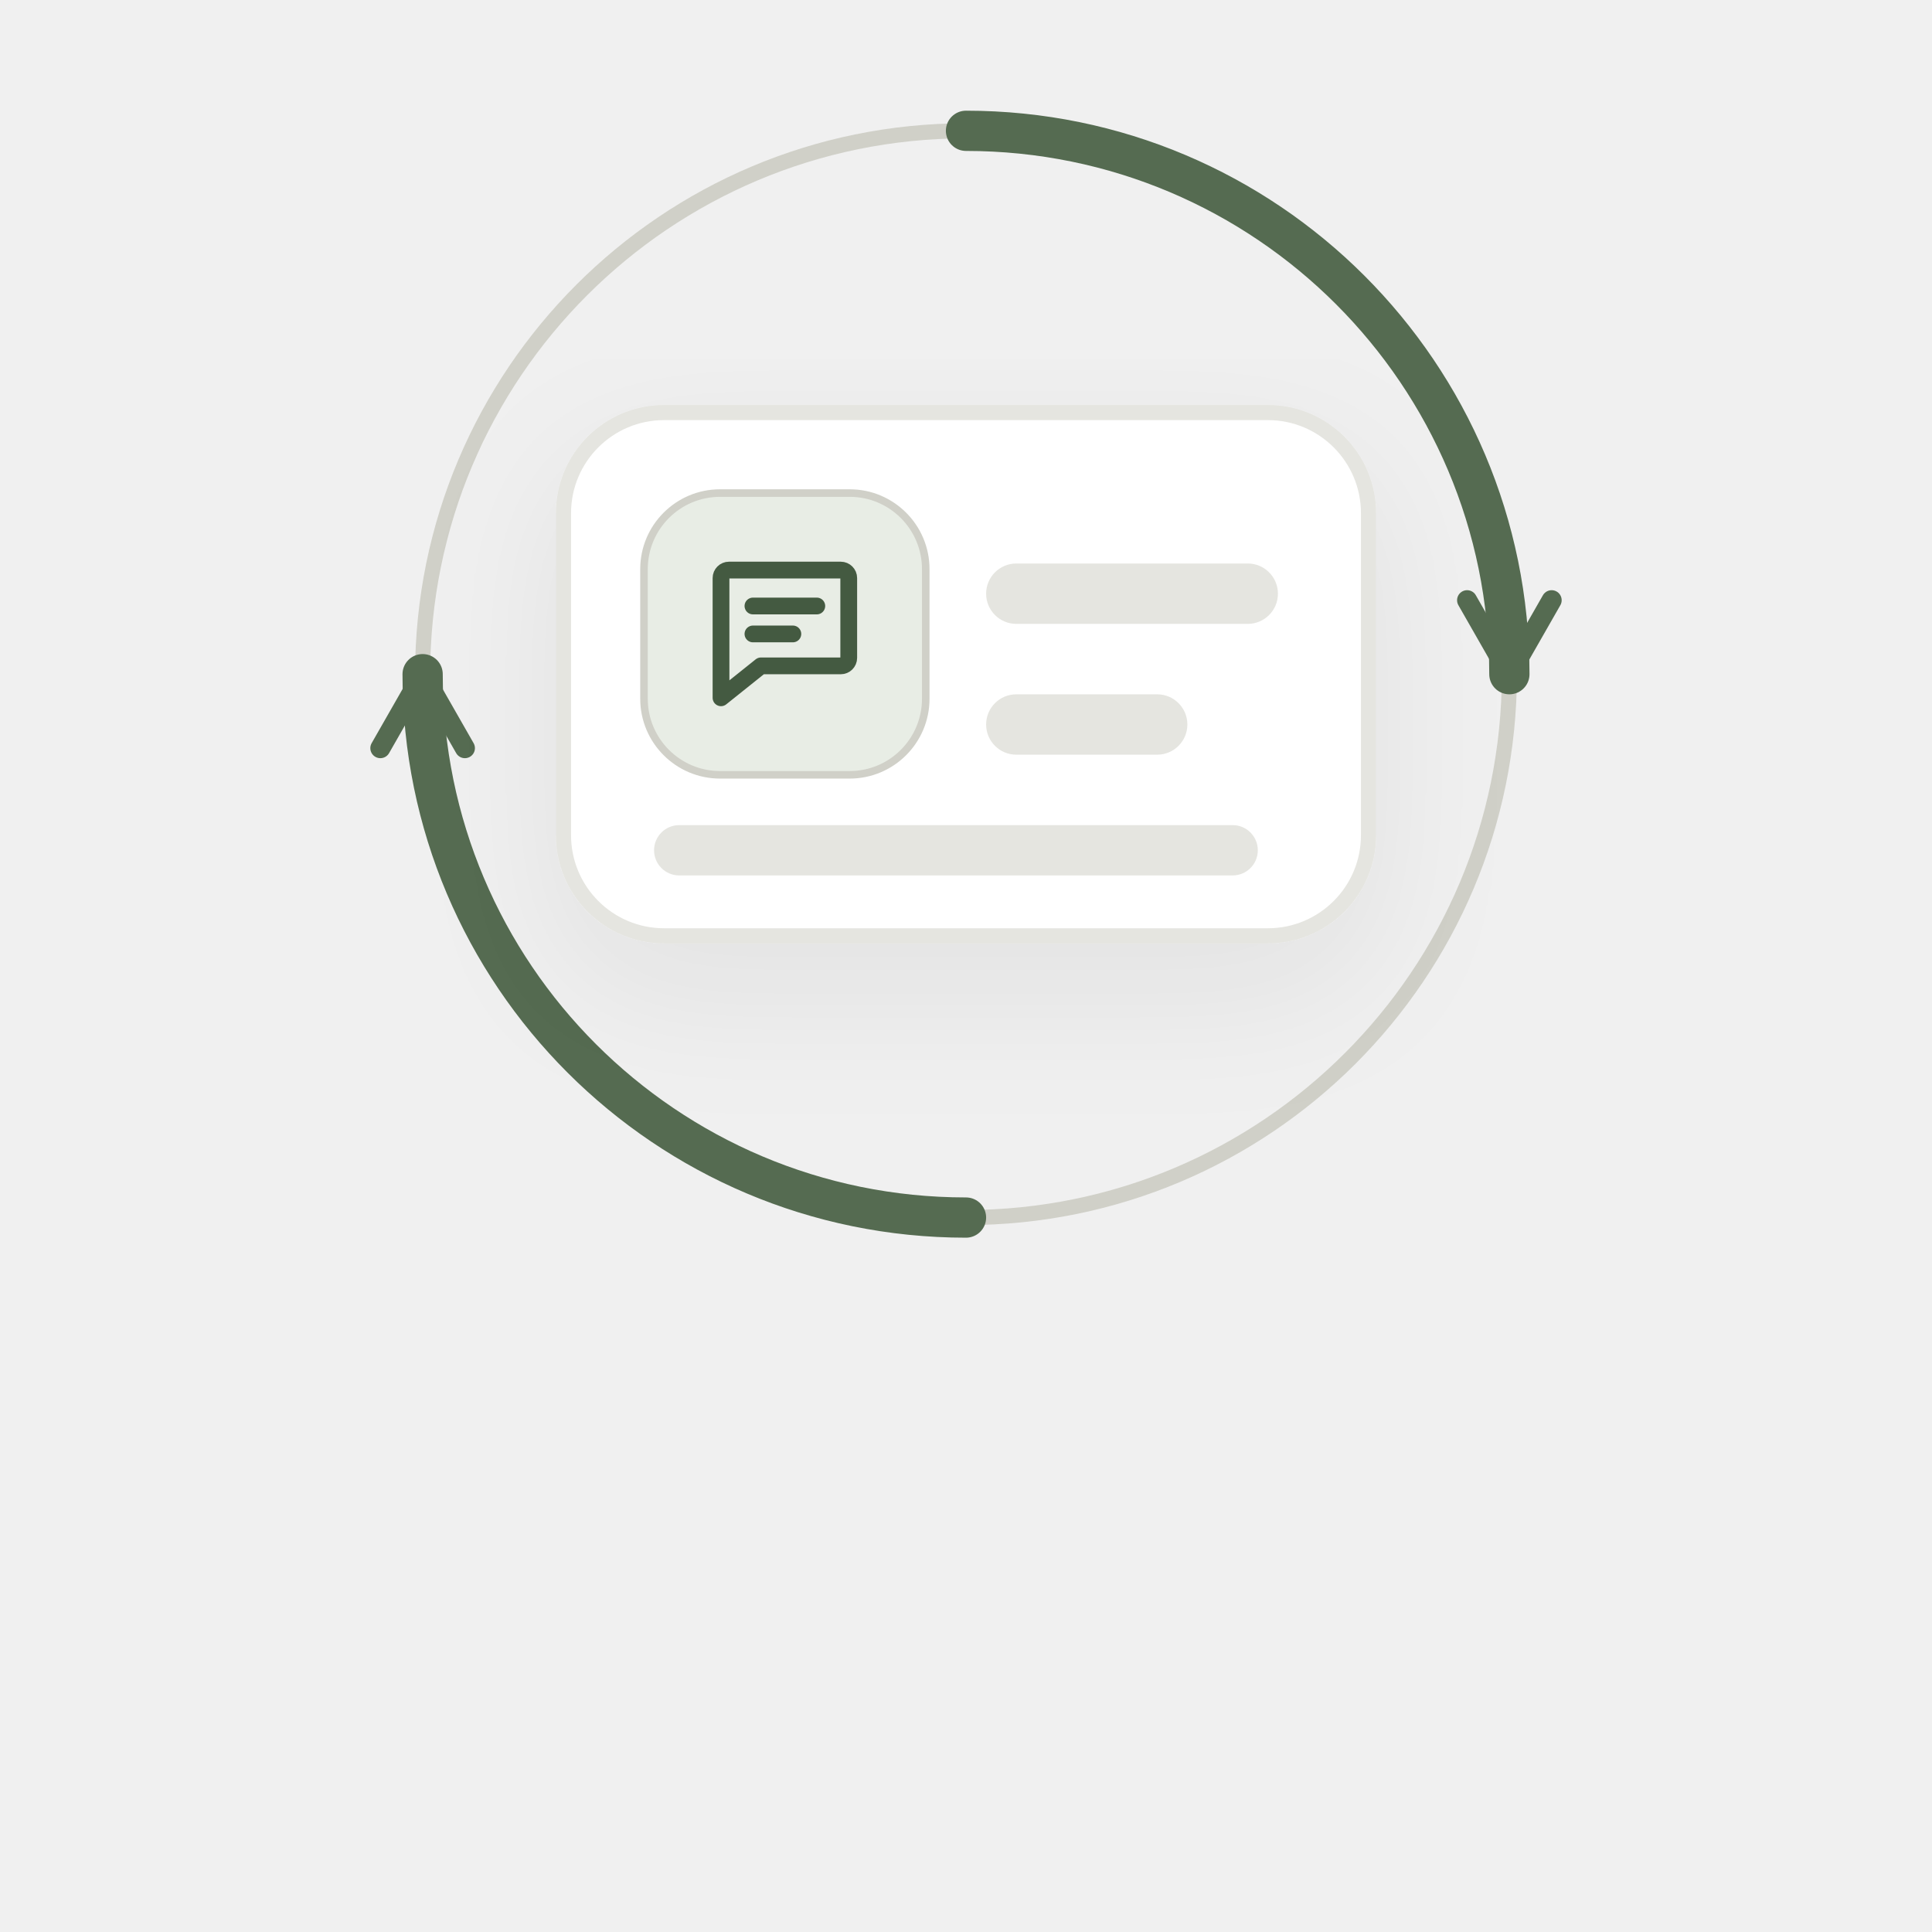
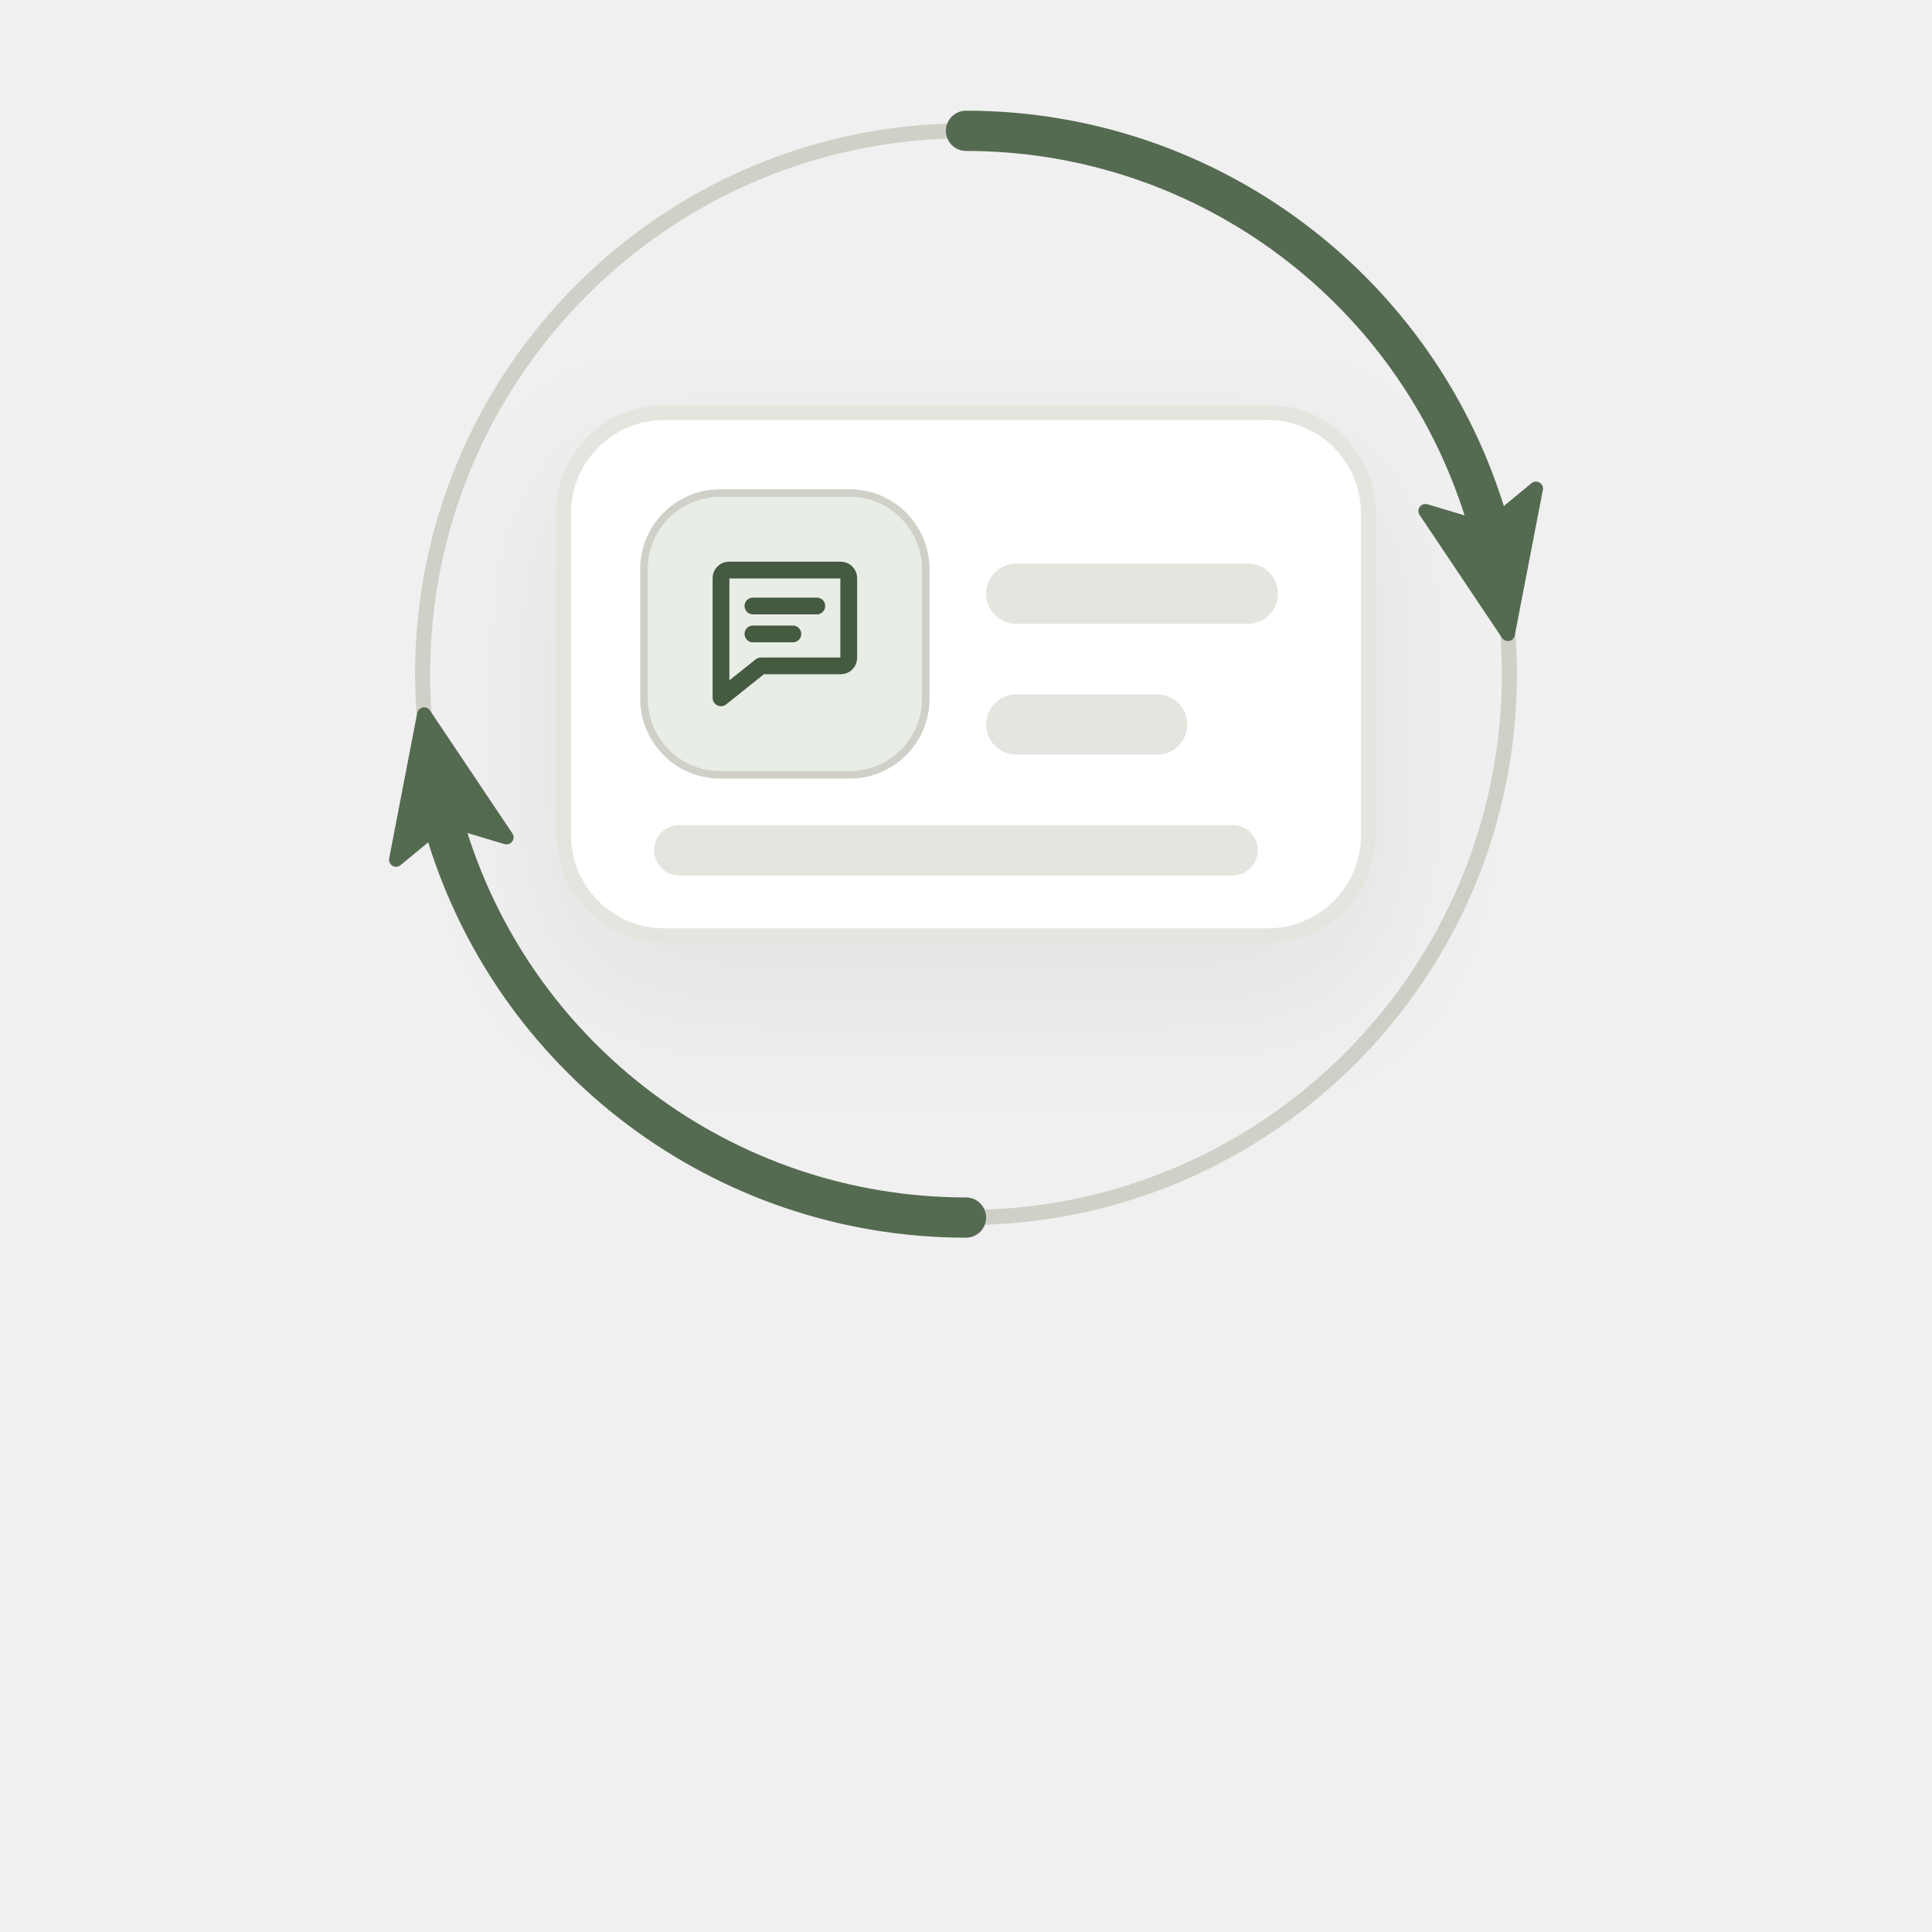
<svg xmlns="http://www.w3.org/2000/svg" viewBox="0 0 384 384" width="384" height="384">
  <defs>
    <filter id="sh" x="-20%" y="-20%" width="140%" height="160%">
      <feDropShadow dx="0" dy="1" stdDeviation="1" flood-color="#252525" flood-opacity="0.05" />
      <feDropShadow dx="0" dy="10" stdDeviation="14" flood-color="#252525" flood-opacity="0.06" />
    </filter>
    <marker id="hn" viewBox="0 0 10 10" refX="8" refY="5" markerWidth="7" markerHeight="7" markerUnits="userSpaceOnUse" orient="auto" overflow="visible">
      <path d="M1 1L8 5 1 9" fill="none" stroke="#5c5f5c" stroke-width="1.9" stroke-linecap="round" stroke-linejoin="round" transform="scale(3) translate(-5.333 -3.333)" />
    </marker>
    <marker id="ha" viewBox="0 0 10 10" refX="8" refY="5" markerWidth="7" markerHeight="7" markerUnits="userSpaceOnUse" orient="auto" overflow="visible">
      <path d="M1 1L8 5 1 9" fill="none" stroke="#556b51" stroke-width="1.9" stroke-linecap="round" stroke-linejoin="round" transform="scale(3) translate(-5.333 -3.333)" />
    </marker>
  </defs>
  <circle cx="192" cy="134" r="108" fill="none" stroke="#d0d0c8" stroke-width="3" />
-   <path d="M192 26A108 108 0 0 1 300 134" fill="none" stroke="#556b51" stroke-width="8" stroke-linecap="round" stroke-linejoin="round" marker-end="url(#ha)" />
-   <path d="M192 242A108 108 0 0 1 84 134" fill="none" stroke="#556b51" stroke-width="8" stroke-linecap="round" stroke-linejoin="round" marker-end="url(#ha)" />
+   <path d="M192 26A108 108 0 0 1 295.75 104" fill="none" stroke="#556b51" stroke-width="8" stroke-linecap="round" stroke-linejoin="round" />
+   <path d="M299.7 126.01L283.32 101.57L295.49 105.21L305.28 97.12Z" fill="#556b51" stroke="#556b51" stroke-width="2.8" stroke-linejoin="round" />
+   <path d="M192 242A108 108 0 0 1 88.25 164" fill="none" stroke="#556b51" stroke-width="8" stroke-linecap="round" stroke-linejoin="round" />
+   <path d="M84.3 141.99L100.68 166.43L88.51 162.79L78.72 170.88Z" fill="#556b51" stroke="#556b51" stroke-width="2.8" stroke-linejoin="round" />
  <rect x="112" y="82" width="160" height="104" rx="20" fill="#ffffff" stroke="#e5e5e0" stroke-width="3" filter="url(#sh)" />
  <rect x="128" y="98" width="56" height="56" rx="15.12" fill="#e8ede5" stroke="#d0d0c8" stroke-width="1.5" />
  <g transform="translate(136.96 106.96) scale(1.586667)" fill="none" stroke="#445a41" stroke-width="2.1" stroke-linecap="round" stroke-linejoin="round" color="#445a41">
    <path d="M5 4h14a1 1 0 0 1 1 1v10a1 1 0 0 1-1 1H9l-5 4V5a1 1 0 0 1 1-1z" />
    <path d="M8 8.5h8M8 12h5" />
  </g>
  <rect x="196" y="112" width="58" height="12" rx="6" fill="#e5e5e0" />
  <rect x="196" y="138" width="40" height="12" rx="6" fill="#e5e5e0" />
  <rect x="130" y="164" width="120" height="10" rx="5" fill="#e5e5e0" />
</svg>
